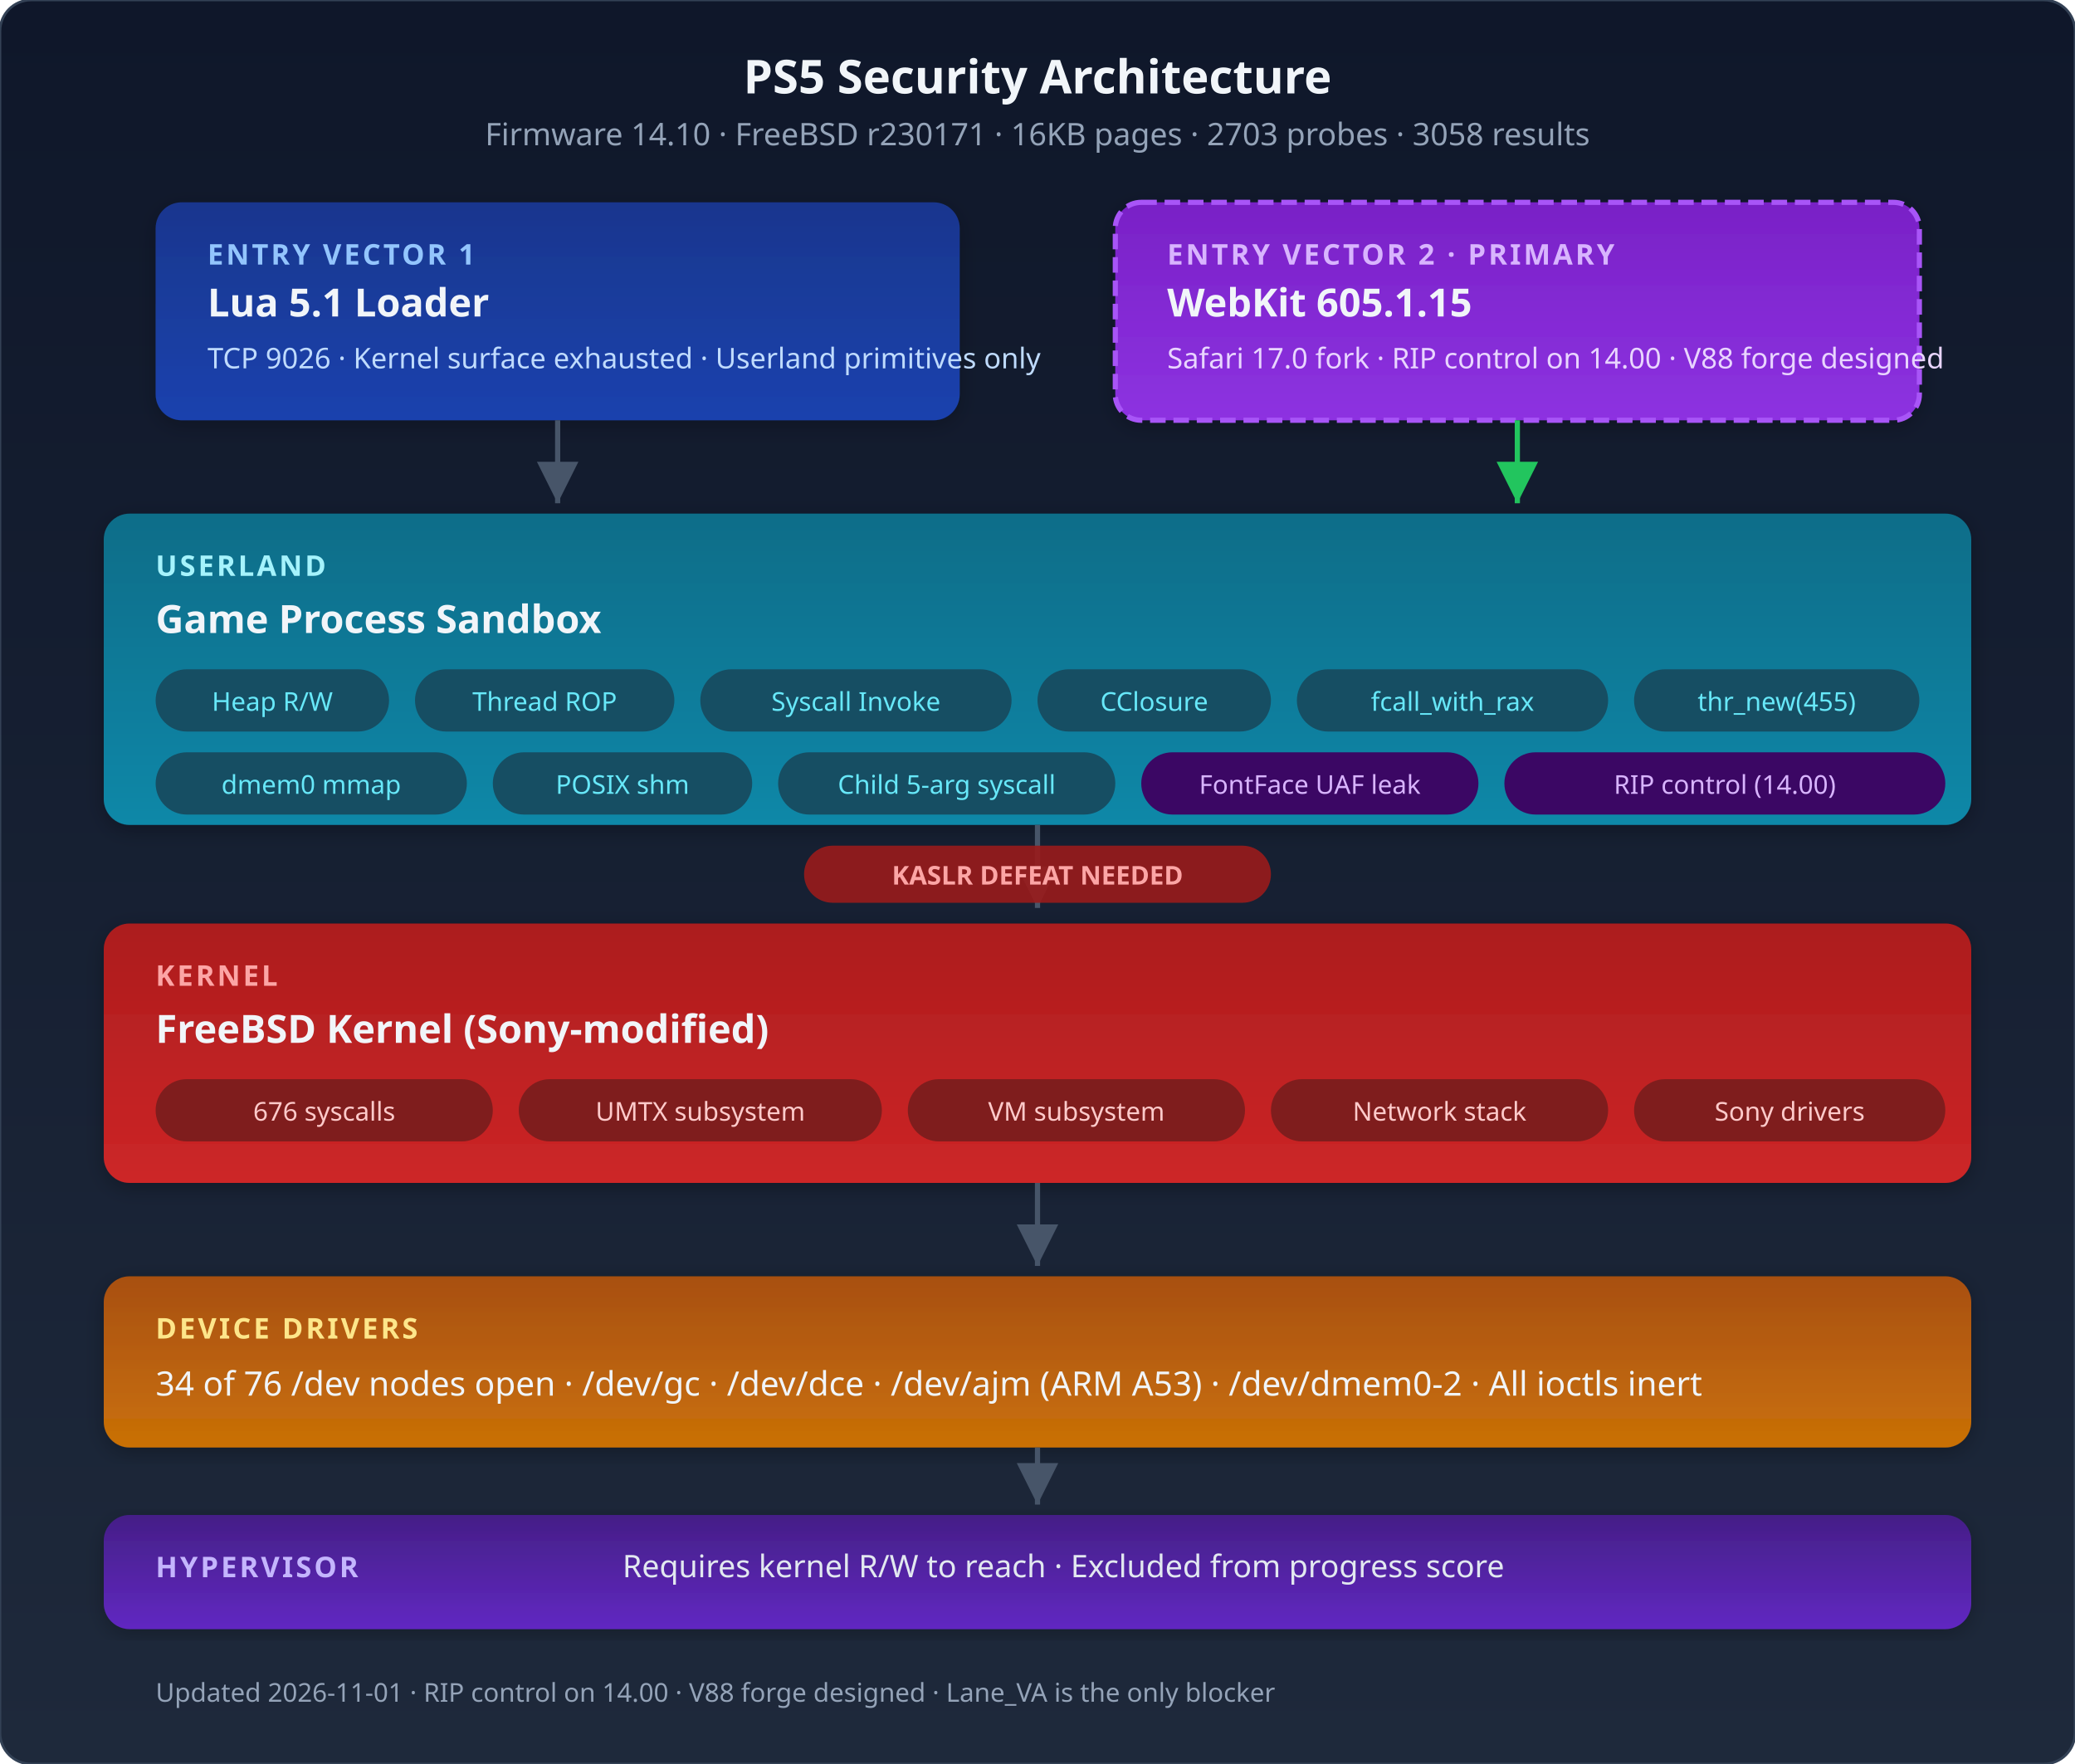
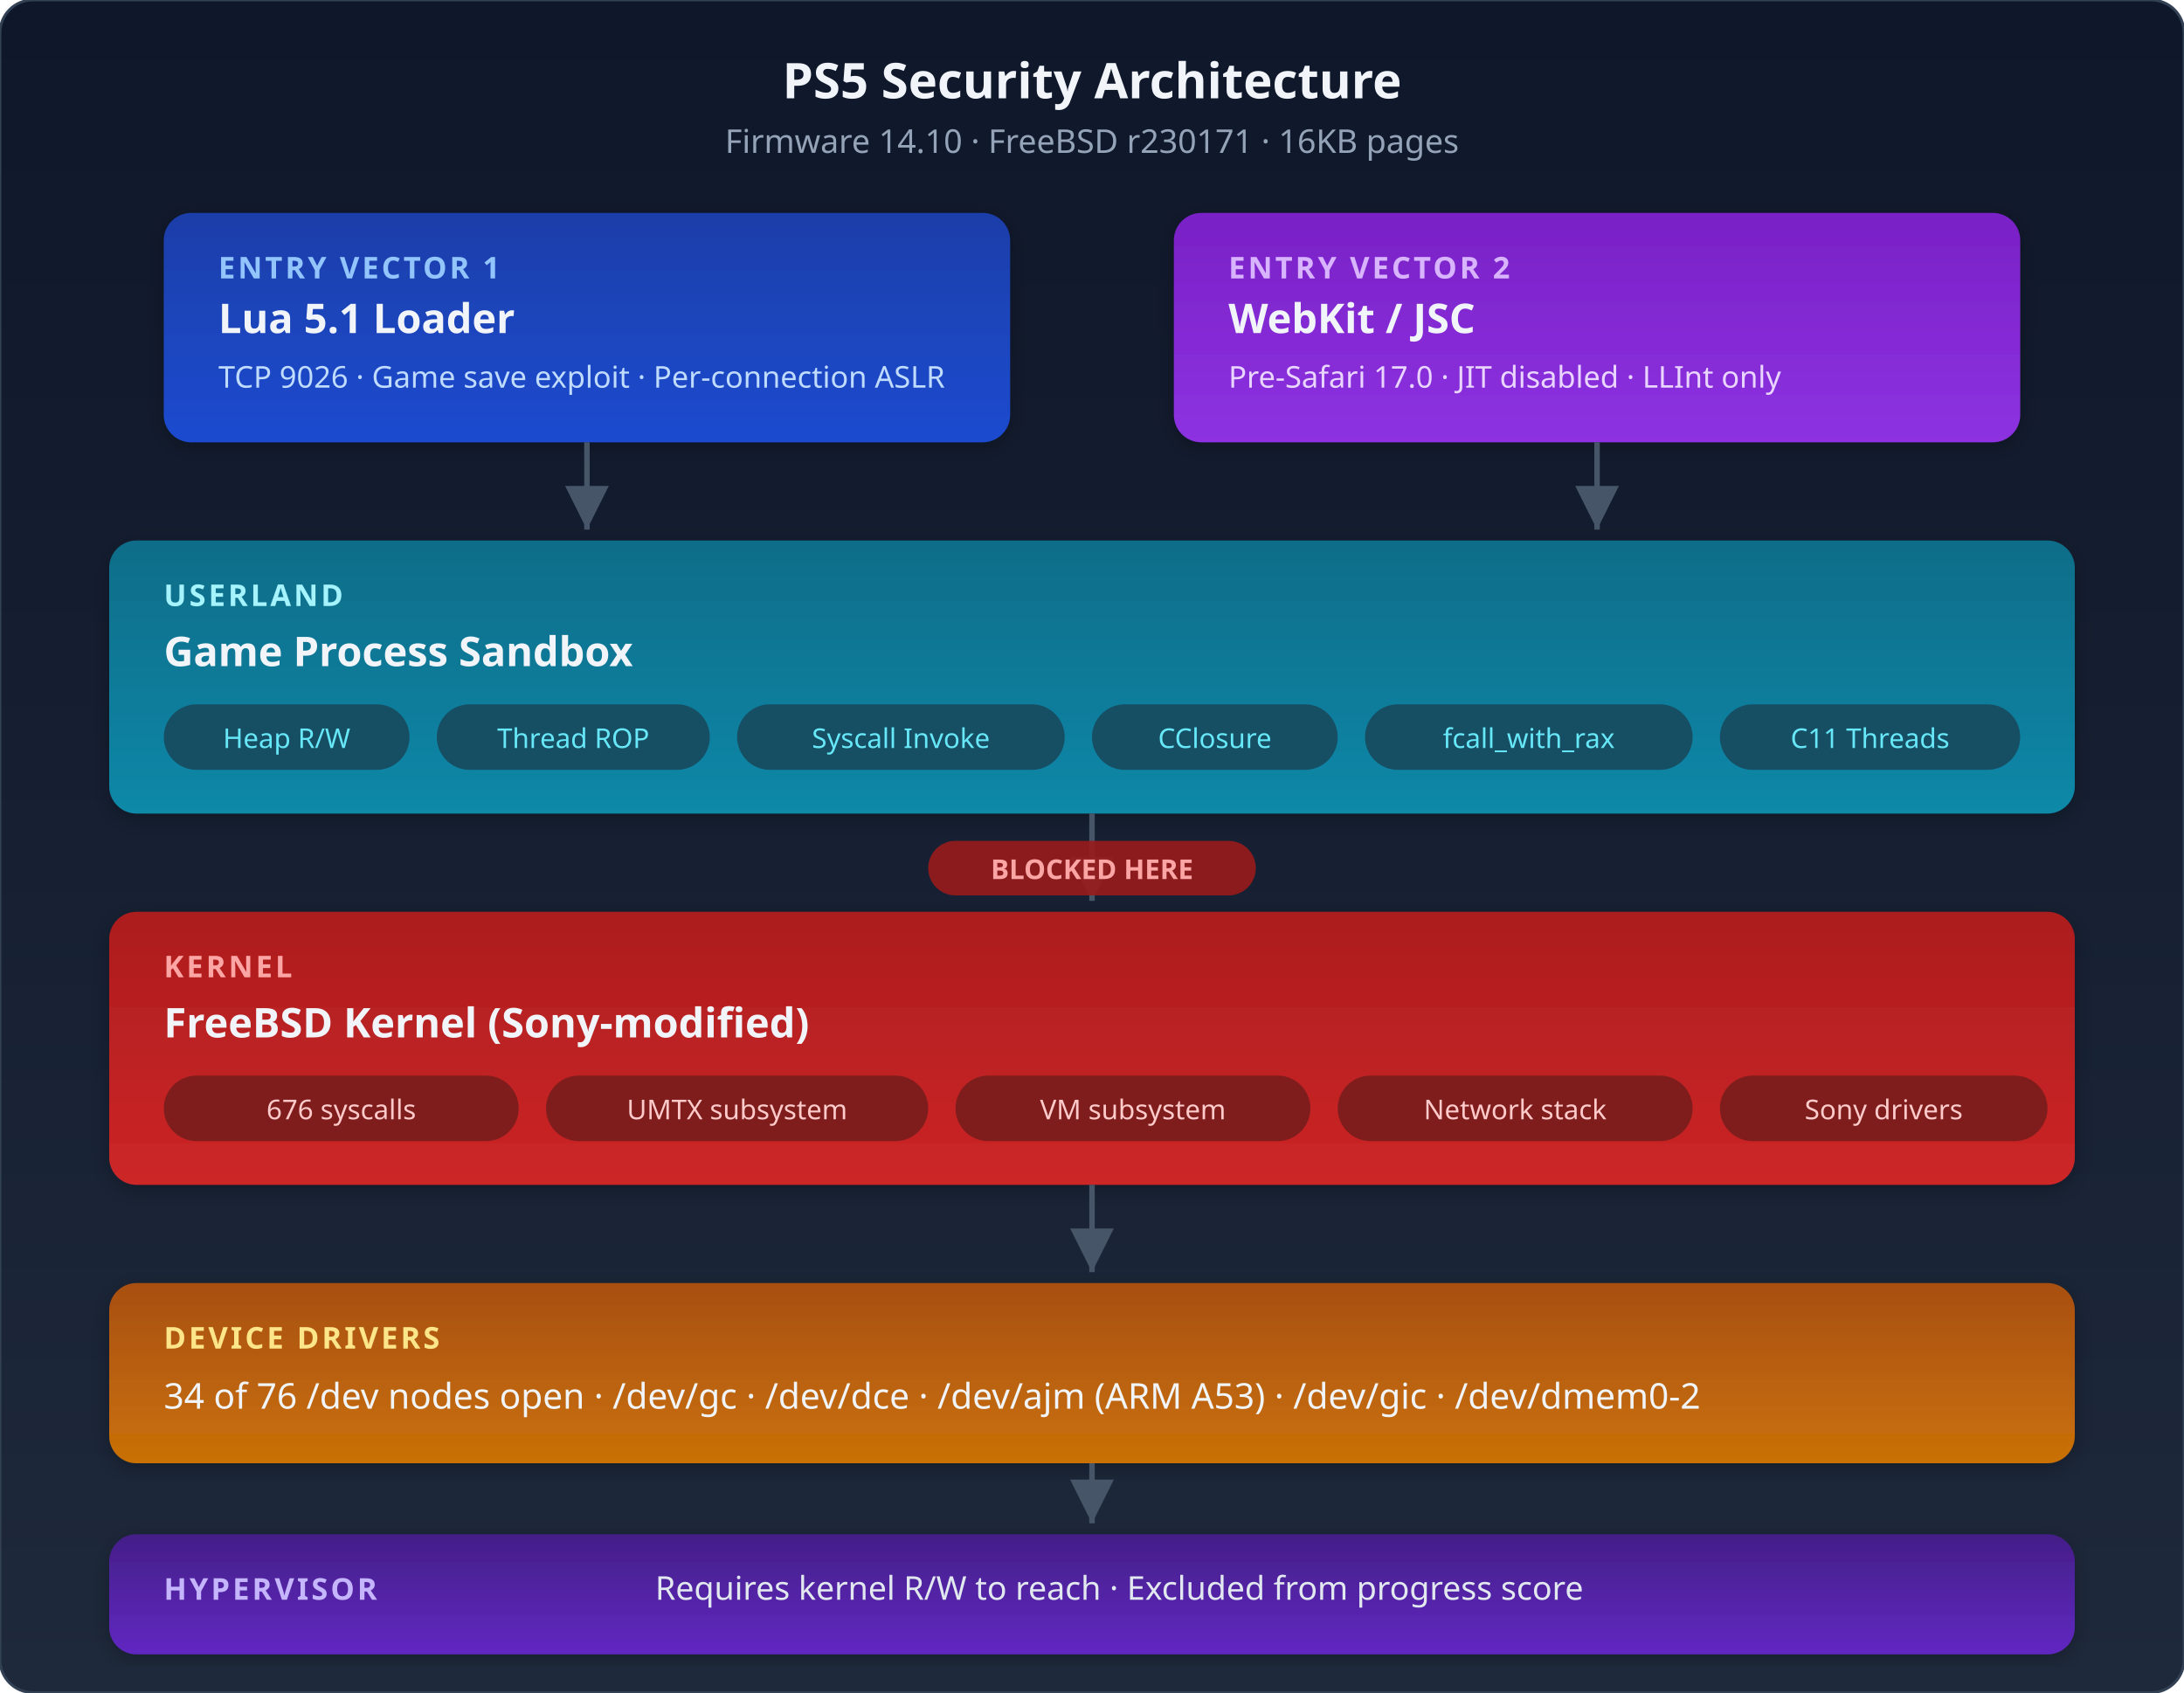
- <svg xmlns="http://www.w3.org/2000/svg" width="800" height="680" viewBox="0 0 800 680">
+ <svg xmlns="http://www.w3.org/2000/svg" width="800" height="620" viewBox="0 0 800 620">
  <defs>
    <linearGradient id="bg" x1="0" y1="0" x2="0" y2="1">
      <stop offset="0%" stop-color="#0f172a" />
      <stop offset="100%" stop-color="#1e293b" />
    </linearGradient>
    <linearGradient id="entry1" x1="0" y1="0" x2="0" y2="1">
      <stop offset="0%" stop-color="#1e40af" />
      <stop offset="100%" stop-color="#1d4ed8" />
    </linearGradient>
    <linearGradient id="entry2" x1="0" y1="0" x2="0" y2="1">
      <stop offset="0%" stop-color="#7e22ce" />
      <stop offset="100%" stop-color="#9333ea" />
    </linearGradient>
    <linearGradient id="user" x1="0" y1="0" x2="0" y2="1">
      <stop offset="0%" stop-color="#0e7490" />
      <stop offset="100%" stop-color="#0891b2" />
    </linearGradient>
    <linearGradient id="kern" x1="0" y1="0" x2="0" y2="1">
      <stop offset="0%" stop-color="#b91c1c" />
      <stop offset="100%" stop-color="#dc2626" />
    </linearGradient>
    <linearGradient id="drv" x1="0" y1="0" x2="0" y2="1">
      <stop offset="0%" stop-color="#b45309" />
      <stop offset="100%" stop-color="#d97706" />
    </linearGradient>
    <linearGradient id="hyp" x1="0" y1="0" x2="0" y2="1">
      <stop offset="0%" stop-color="#4c1d95" />
      <stop offset="100%" stop-color="#6d28d9" />
    </linearGradient>
    <filter id="shadow">
      <feDropShadow dx="0" dy="2" stdDeviation="4" flood-color="#000" flood-opacity="0.3" />
    </filter>
    <marker id="arrow" viewBox="0 0 10 10" refX="10" refY="5" markerWidth="8" markerHeight="8" orient="auto-start-reverse">
      <path d="M 0 0 L 10 5 L 0 10 z" fill="#475569" />
    </marker>
-     <marker id="arrow-green" viewBox="0 0 10 10" refX="10" refY="5" markerWidth="8" markerHeight="8" orient="auto-start-reverse">
-       <path d="M 0 0 L 10 5 L 0 10 z" fill="#22c55e" />
-     </marker>
  </defs>
-   <rect width="800" height="680" rx="12" fill="url(#bg)" stroke="#334155" stroke-width="1" />
+   <rect width="800" height="620" rx="12" fill="url(#bg)" stroke="#334155" stroke-width="1" />
  <text x="400" y="36" text-anchor="middle" font-family="'Segoe UI',system-ui,sans-serif" font-size="18" font-weight="700" fill="#f1f5f9">PS5 Security Architecture</text>
-   <text x="400" y="56" text-anchor="middle" font-family="'Segoe UI',system-ui,sans-serif" font-size="12" fill="#94a3b8">Firmware 14.10 · FreeBSD r230171 · 16KB pages · 2703 probes · 3058 results</text>
-   <rect x="60" y="78" width="310" height="84" rx="10" fill="url(#entry1)" filter="url(#shadow)" opacity="0.75" />
+   <text x="400" y="56" text-anchor="middle" font-family="'Segoe UI',system-ui,sans-serif" font-size="12" fill="#94a3b8">Firmware 14.10 · FreeBSD r230171 · 16KB pages</text>
+   <rect x="60" y="78" width="310" height="84" rx="10" fill="url(#entry1)" filter="url(#shadow)" opacity="0.95" />
  <text x="80" y="102" font-family="'Segoe UI',system-ui,sans-serif" font-size="11" font-weight="600" fill="#93c5fd" letter-spacing="1">ENTRY VECTOR 1</text>
  <text x="80" y="122" font-family="'Segoe UI',system-ui,sans-serif" font-size="15" font-weight="700" fill="#f1f5f9">Lua 5.1 Loader</text>
-   <text x="80" y="142" font-family="'Segoe UI',system-ui,sans-serif" font-size="11" fill="#bfdbfe">TCP 9026 · Kernel surface exhausted · Userland primitives only</text>
+   <text x="80" y="142" font-family="'Segoe UI',system-ui,sans-serif" font-size="11" fill="#bfdbfe">TCP 9026 · Game save exploit · Per-connection ASLR</text>
  <rect x="430" y="78" width="310" height="84" rx="10" fill="url(#entry2)" filter="url(#shadow)" opacity="0.95" />
-   <rect x="430" y="78" width="310" height="84" rx="10" fill="none" stroke="#a855f7" stroke-width="2" stroke-dasharray="6 3" />
-   <text x="450" y="102" font-family="'Segoe UI',system-ui,sans-serif" font-size="11" font-weight="600" fill="#d8b4fe" letter-spacing="1">ENTRY VECTOR 2 · PRIMARY</text>
-   <text x="450" y="122" font-family="'Segoe UI',system-ui,sans-serif" font-size="15" font-weight="700" fill="#f1f5f9">WebKit 605.1.15</text>
-   <text x="450" y="142" font-family="'Segoe UI',system-ui,sans-serif" font-size="11" fill="#e9d5ff">Safari 17.0 fork · RIP control on 14.00 · V88 forge designed</text>
+   <text x="450" y="102" font-family="'Segoe UI',system-ui,sans-serif" font-size="11" font-weight="600" fill="#d8b4fe" letter-spacing="1">ENTRY VECTOR 2</text>
+   <text x="450" y="122" font-family="'Segoe UI',system-ui,sans-serif" font-size="15" font-weight="700" fill="#f1f5f9">WebKit / JSC</text>
+   <text x="450" y="142" font-family="'Segoe UI',system-ui,sans-serif" font-size="11" fill="#e9d5ff">Pre-Safari 17.0 · JIT disabled · LLInt only</text>
  <line x1="215" y1="162" x2="215" y2="194" stroke="#475569" stroke-width="2" marker-end="url(#arrow)" />
-   <line x1="585" y1="162" x2="585" y2="194" stroke="#22c55e" stroke-width="2" marker-end="url(#arrow-green)" />
-   <rect x="40" y="198" width="720" height="120" rx="10" fill="url(#user)" filter="url(#shadow)" opacity="0.92" />
+   <line x1="585" y1="162" x2="585" y2="194" stroke="#475569" stroke-width="2" marker-end="url(#arrow)" />
+   <rect x="40" y="198" width="720" height="100" rx="10" fill="url(#user)" filter="url(#shadow)" opacity="0.92" />
  <text x="60" y="222" font-family="'Segoe UI',system-ui,sans-serif" font-size="11" font-weight="600" fill="#a5f3fc" letter-spacing="1">USERLAND</text>
  <text x="60" y="244" font-family="'Segoe UI',system-ui,sans-serif" font-size="15" font-weight="700" fill="#f1f5f9">Game Process Sandbox</text>
  <rect x="60" y="258" width="90" height="24" rx="12" fill="#164e63" />
  <text x="105" y="274" text-anchor="middle" font-family="'Segoe UI',system-ui,sans-serif" font-size="10" fill="#67e8f9">Heap R/W</text>
  <rect x="160" y="258" width="100" height="24" rx="12" fill="#164e63" />
  <text x="210" y="274" text-anchor="middle" font-family="'Segoe UI',system-ui,sans-serif" font-size="10" fill="#67e8f9">Thread ROP</text>
  <rect x="270" y="258" width="120" height="24" rx="12" fill="#164e63" />
  <text x="330" y="274" text-anchor="middle" font-family="'Segoe UI',system-ui,sans-serif" font-size="10" fill="#67e8f9">Syscall Invoke</text>
  <rect x="400" y="258" width="90" height="24" rx="12" fill="#164e63" />
  <text x="445" y="274" text-anchor="middle" font-family="'Segoe UI',system-ui,sans-serif" font-size="10" fill="#67e8f9">CClosure</text>
  <rect x="500" y="258" width="120" height="24" rx="12" fill="#164e63" />
  <text x="560" y="274" text-anchor="middle" font-family="'Segoe UI',system-ui,sans-serif" font-size="10" fill="#67e8f9">fcall_with_rax</text>
  <rect x="630" y="258" width="110" height="24" rx="12" fill="#164e63" />
-   <text x="685" y="274" text-anchor="middle" font-family="'Segoe UI',system-ui,sans-serif" font-size="10" fill="#67e8f9">thr_new(455)</text>
-   <rect x="60" y="290" width="120" height="24" rx="12" fill="#164e63" />
-   <text x="120" y="306" text-anchor="middle" font-family="'Segoe UI',system-ui,sans-serif" font-size="10" fill="#67e8f9">dmem0 mmap</text>
-   <rect x="190" y="290" width="100" height="24" rx="12" fill="#164e63" />
-   <text x="240" y="306" text-anchor="middle" font-family="'Segoe UI',system-ui,sans-serif" font-size="10" fill="#67e8f9">POSIX shm</text>
-   <rect x="300" y="290" width="130" height="24" rx="12" fill="#164e63" />
-   <text x="365" y="306" text-anchor="middle" font-family="'Segoe UI',system-ui,sans-serif" font-size="10" fill="#67e8f9">Child 5-arg syscall</text>
-   <rect x="440" y="290" width="130" height="24" rx="12" fill="#3b0764" />
-   <text x="505" y="306" text-anchor="middle" font-family="'Segoe UI',system-ui,sans-serif" font-size="10" fill="#d8b4fe">FontFace UAF leak</text>
-   <rect x="580" y="290" width="170" height="24" rx="12" fill="#3b0764" />
-   <text x="665" y="306" text-anchor="middle" font-family="'Segoe UI',system-ui,sans-serif" font-size="10" fill="#d8b4fe">RIP control (14.00)</text>
-   <line x1="400" y1="318" x2="400" y2="350" stroke="#475569" stroke-width="2" marker-end="url(#arrow)" />
-   <rect x="310" y="326" width="180" height="22" rx="11" fill="#991b1b" opacity="0.9" />
-   <text x="400" y="341" text-anchor="middle" font-family="'Segoe UI',system-ui,sans-serif" font-size="10" font-weight="700" fill="#fca5a5">KASLR DEFEAT NEEDED</text>
-   <rect x="40" y="356" width="720" height="100" rx="10" fill="url(#kern)" filter="url(#shadow)" opacity="0.92" />
-   <text x="60" y="380" font-family="'Segoe UI',system-ui,sans-serif" font-size="11" font-weight="600" fill="#fca5a5" letter-spacing="1">KERNEL</text>
-   <text x="60" y="402" font-family="'Segoe UI',system-ui,sans-serif" font-size="15" font-weight="700" fill="#f1f5f9">FreeBSD Kernel (Sony-modified)</text>
-   <rect x="60" y="416" width="130" height="24" rx="12" fill="#7f1d1d" />
-   <text x="125" y="432" text-anchor="middle" font-family="'Segoe UI',system-ui,sans-serif" font-size="10" fill="#fecaca">676 syscalls</text>
-   <rect x="200" y="416" width="140" height="24" rx="12" fill="#7f1d1d" />
-   <text x="270" y="432" text-anchor="middle" font-family="'Segoe UI',system-ui,sans-serif" font-size="10" fill="#fecaca">UMTX subsystem</text>
-   <rect x="350" y="416" width="130" height="24" rx="12" fill="#7f1d1d" />
-   <text x="415" y="432" text-anchor="middle" font-family="'Segoe UI',system-ui,sans-serif" font-size="10" fill="#fecaca">VM subsystem</text>
-   <rect x="490" y="416" width="130" height="24" rx="12" fill="#7f1d1d" />
-   <text x="555" y="432" text-anchor="middle" font-family="'Segoe UI',system-ui,sans-serif" font-size="10" fill="#fecaca">Network stack</text>
-   <rect x="630" y="416" width="120" height="24" rx="12" fill="#7f1d1d" />
-   <text x="690" y="432" text-anchor="middle" font-family="'Segoe UI',system-ui,sans-serif" font-size="10" fill="#fecaca">Sony drivers</text>
-   <line x1="400" y1="456" x2="400" y2="488" stroke="#475569" stroke-width="2" marker-end="url(#arrow)" />
-   <rect x="40" y="492" width="720" height="66" rx="10" fill="url(#drv)" filter="url(#shadow)" opacity="0.92" />
-   <text x="60" y="516" font-family="'Segoe UI',system-ui,sans-serif" font-size="11" font-weight="600" fill="#fde68a" letter-spacing="1">DEVICE DRIVERS</text>
-   <text x="60" y="538" font-family="'Segoe UI',system-ui,sans-serif" font-size="13" fill="#f1f5f9">34 of 76 /dev nodes open · /dev/gc · /dev/dce · /dev/ajm (ARM A53) · /dev/dmem0-2 · All ioctls inert</text>
-   <line x1="400" y1="558" x2="400" y2="580" stroke="#475569" stroke-width="2" marker-end="url(#arrow)" />
-   <rect x="40" y="584" width="720" height="44" rx="10" fill="url(#hyp)" filter="url(#shadow)" opacity="0.85" />
-   <text x="60" y="608" font-family="'Segoe UI',system-ui,sans-serif" font-size="11" font-weight="600" fill="#c4b5fd" letter-spacing="1">HYPERVISOR</text>
-   <text x="240" y="608" font-family="'Segoe UI',system-ui,sans-serif" font-size="12" fill="#e2e8f0">Requires kernel R/W to reach · Excluded from progress score</text>
-   <text x="60" y="656" font-family="'Segoe UI',system-ui,sans-serif" font-size="10" fill="#94a3b8">Updated 2026-11-01 · RIP control on 14.00 · V88 forge designed · Lane_VA is the only blocker</text>
+   <text x="685" y="274" text-anchor="middle" font-family="'Segoe UI',system-ui,sans-serif" font-size="10" fill="#67e8f9">C11 Threads</text>
+   <line x1="400" y1="298" x2="400" y2="330" stroke="#475569" stroke-width="2" marker-end="url(#arrow)" />
+   <rect x="340" y="308" width="120" height="20" rx="10" fill="#991b1b" opacity="0.9" />
+   <text x="400" y="322" text-anchor="middle" font-family="'Segoe UI',system-ui,sans-serif" font-size="10" font-weight="700" fill="#fca5a5">BLOCKED HERE</text>
+   <rect x="40" y="334" width="720" height="100" rx="10" fill="url(#kern)" filter="url(#shadow)" opacity="0.92" />
+   <text x="60" y="358" font-family="'Segoe UI',system-ui,sans-serif" font-size="11" font-weight="600" fill="#fca5a5" letter-spacing="1">KERNEL</text>
+   <text x="60" y="380" font-family="'Segoe UI',system-ui,sans-serif" font-size="15" font-weight="700" fill="#f1f5f9">FreeBSD Kernel (Sony-modified)</text>
+   <rect x="60" y="394" width="130" height="24" rx="12" fill="#7f1d1d" />
+   <text x="125" y="410" text-anchor="middle" font-family="'Segoe UI',system-ui,sans-serif" font-size="10" fill="#fecaca">676 syscalls</text>
+   <rect x="200" y="394" width="140" height="24" rx="12" fill="#7f1d1d" />
+   <text x="270" y="410" text-anchor="middle" font-family="'Segoe UI',system-ui,sans-serif" font-size="10" fill="#fecaca">UMTX subsystem</text>
+   <rect x="350" y="394" width="130" height="24" rx="12" fill="#7f1d1d" />
+   <text x="415" y="410" text-anchor="middle" font-family="'Segoe UI',system-ui,sans-serif" font-size="10" fill="#fecaca">VM subsystem</text>
+   <rect x="490" y="394" width="130" height="24" rx="12" fill="#7f1d1d" />
+   <text x="555" y="410" text-anchor="middle" font-family="'Segoe UI',system-ui,sans-serif" font-size="10" fill="#fecaca">Network stack</text>
+   <rect x="630" y="394" width="120" height="24" rx="12" fill="#7f1d1d" />
+   <text x="690" y="410" text-anchor="middle" font-family="'Segoe UI',system-ui,sans-serif" font-size="10" fill="#fecaca">Sony drivers</text>
+   <line x1="400" y1="434" x2="400" y2="466" stroke="#475569" stroke-width="2" marker-end="url(#arrow)" />
+   <rect x="40" y="470" width="720" height="66" rx="10" fill="url(#drv)" filter="url(#shadow)" opacity="0.92" />
+   <text x="60" y="494" font-family="'Segoe UI',system-ui,sans-serif" font-size="11" font-weight="600" fill="#fde68a" letter-spacing="1">DEVICE DRIVERS</text>
+   <text x="60" y="516" font-family="'Segoe UI',system-ui,sans-serif" font-size="13" fill="#f1f5f9">34 of 76 /dev nodes open · /dev/gc · /dev/dce · /dev/ajm (ARM A53) · /dev/gic · /dev/dmem0-2</text>
+   <line x1="400" y1="536" x2="400" y2="558" stroke="#475569" stroke-width="2" marker-end="url(#arrow)" />
+   <rect x="40" y="562" width="720" height="44" rx="10" fill="url(#hyp)" filter="url(#shadow)" opacity="0.85" />
+   <text x="60" y="586" font-family="'Segoe UI',system-ui,sans-serif" font-size="11" font-weight="600" fill="#c4b5fd" letter-spacing="1">HYPERVISOR</text>
+   <text x="240" y="586" font-family="'Segoe UI',system-ui,sans-serif" font-size="12" fill="#e2e8f0">Requires kernel R/W to reach · Excluded from progress score</text>
</svg>
